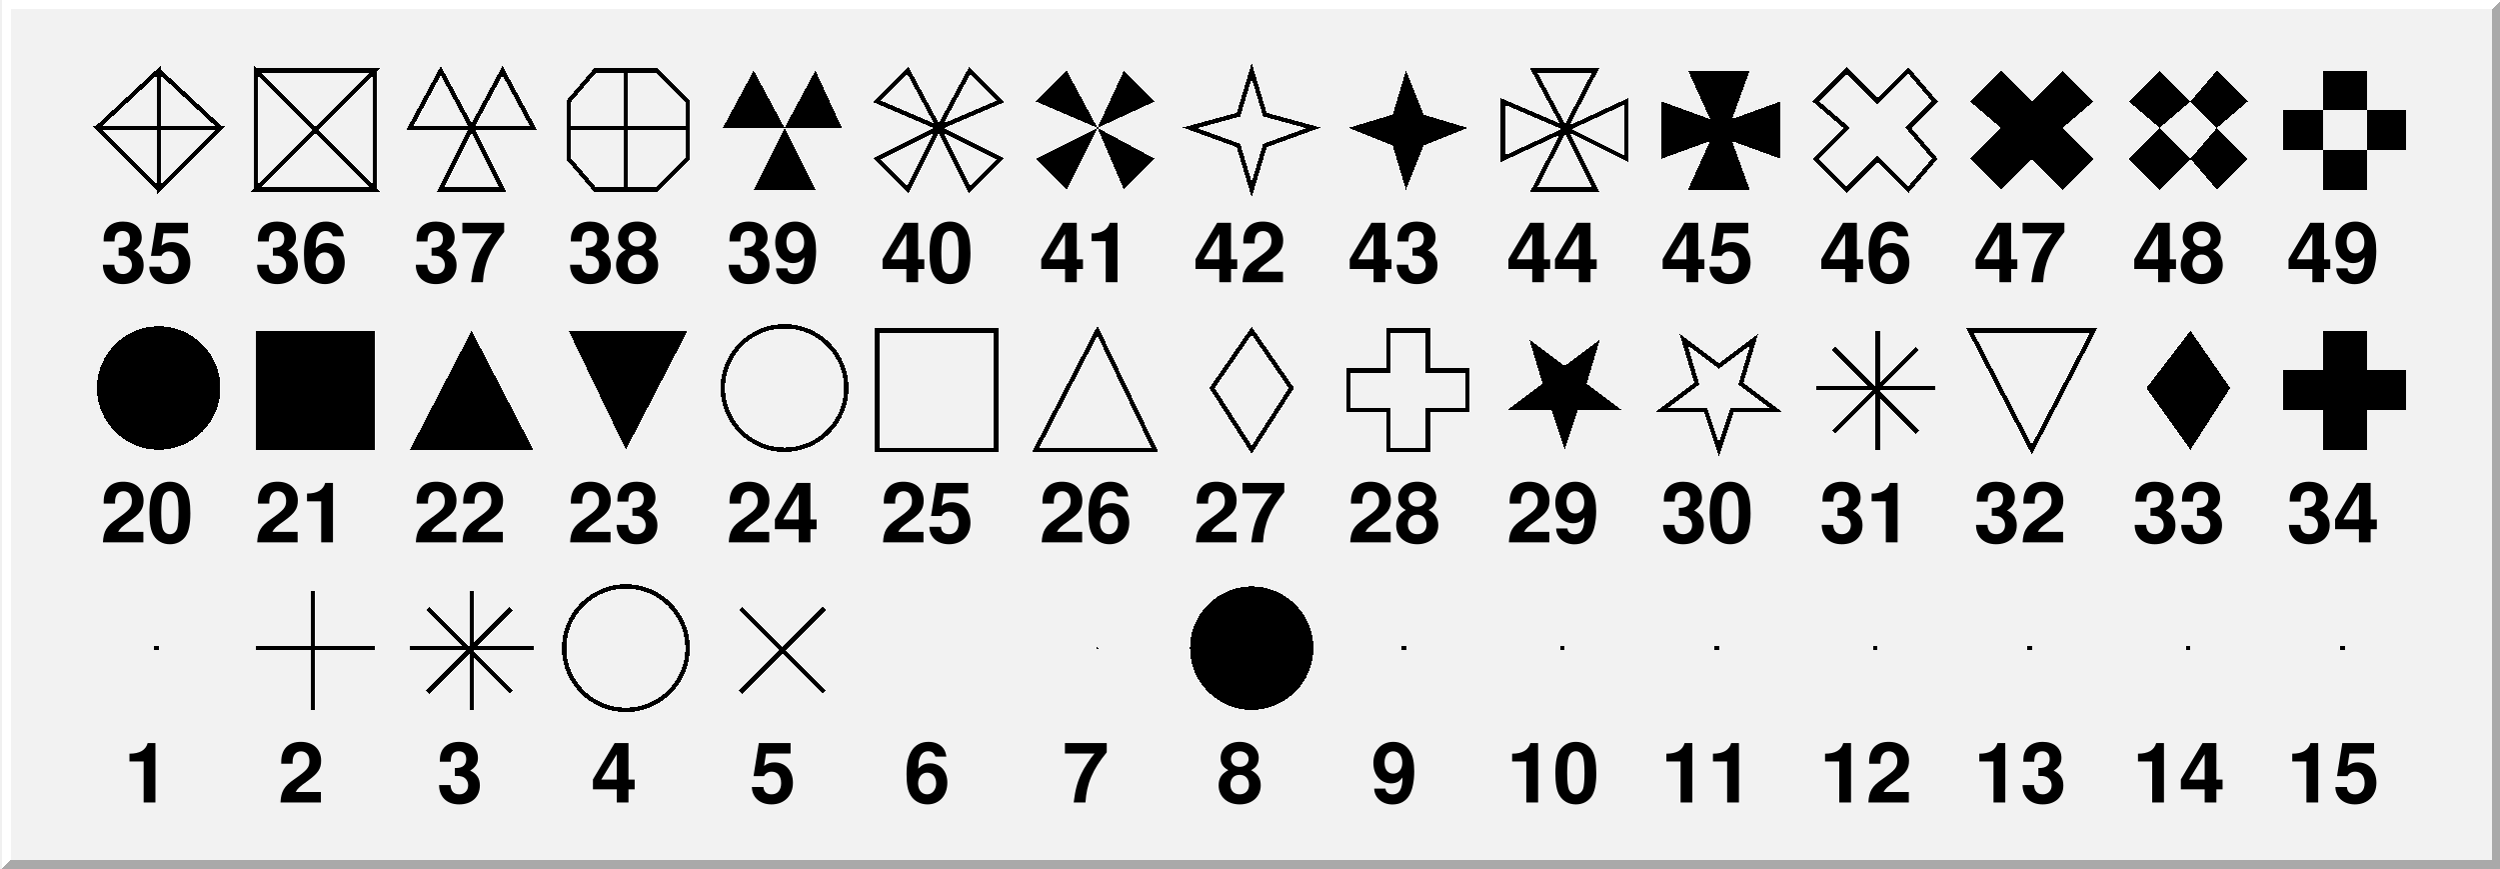
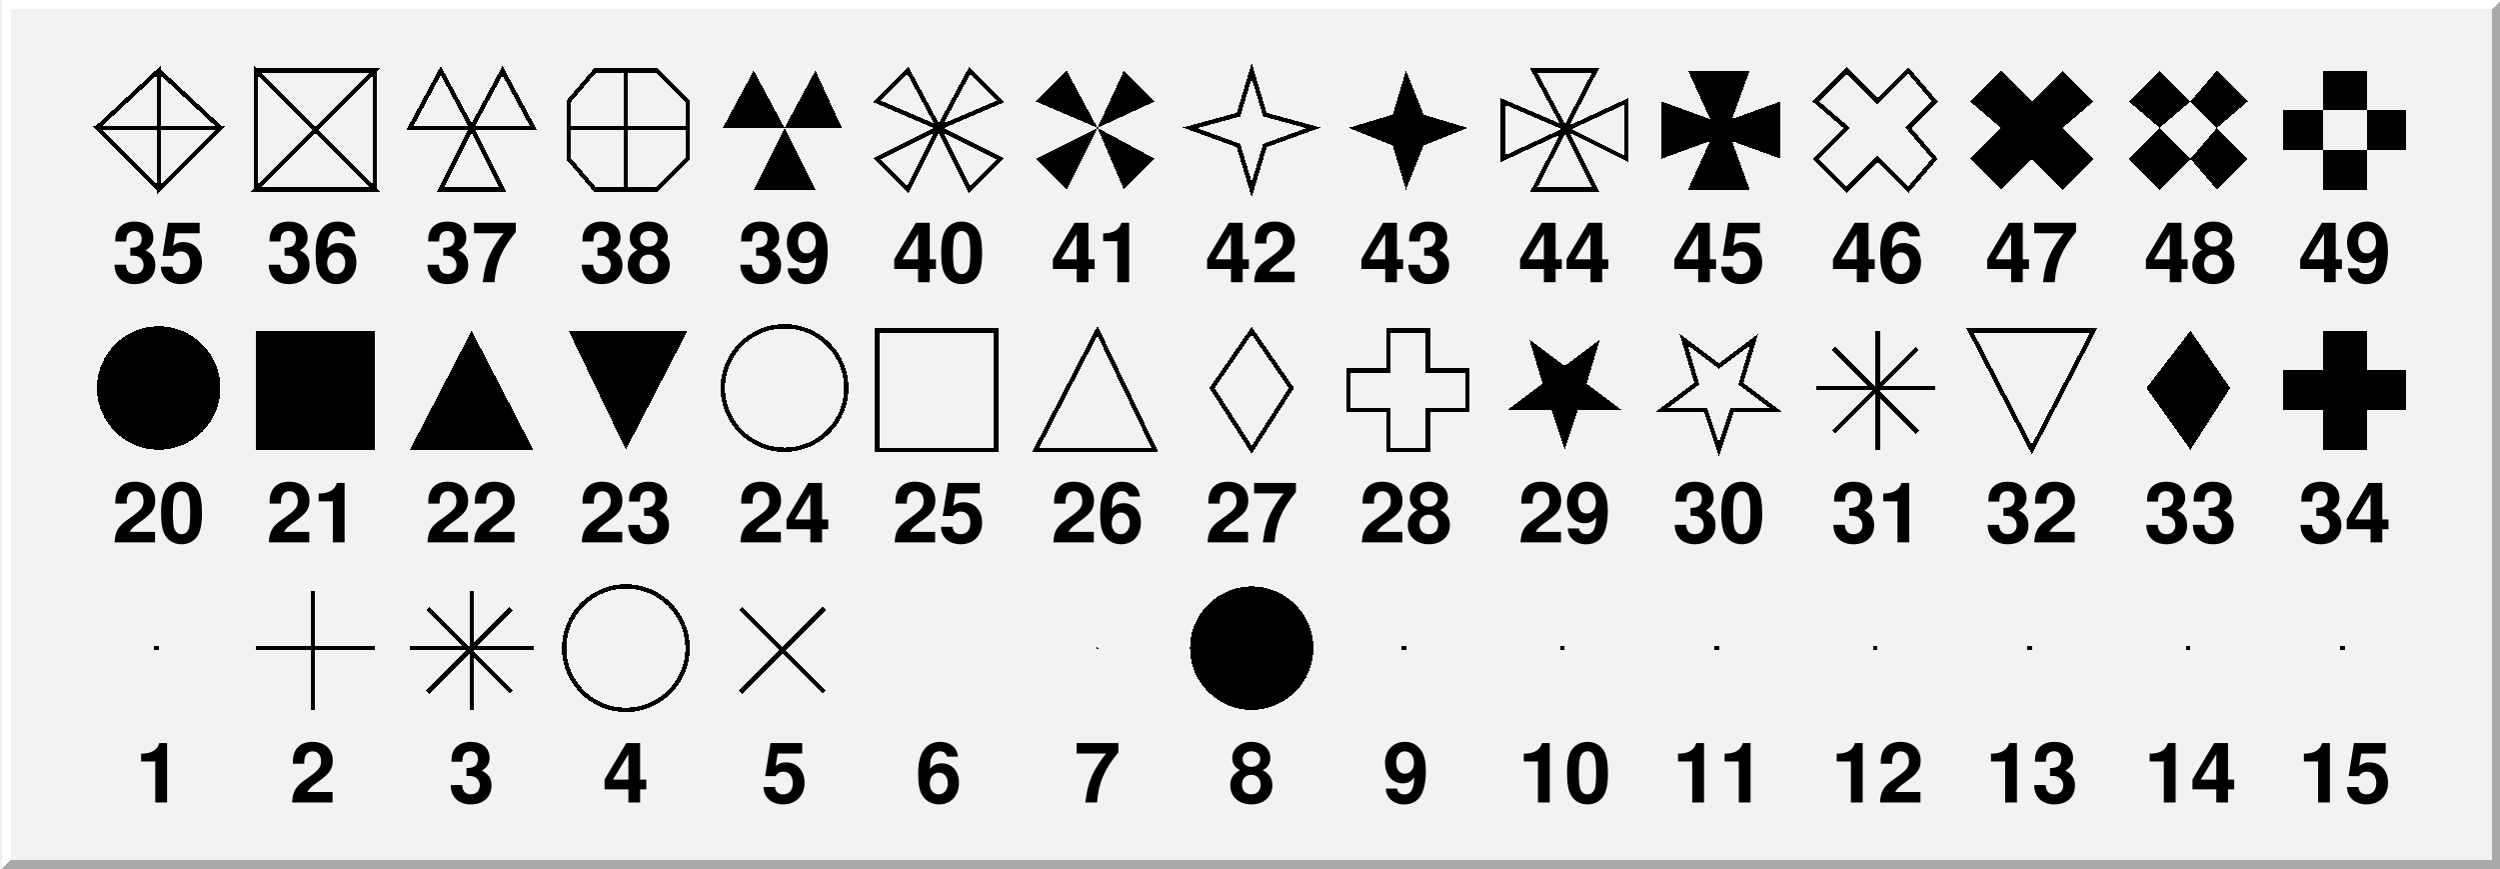
- <svg xmlns="http://www.w3.org/2000/svg" width="567" height="197" viewBox="0 0 567 197" shape-rendering="crispEdges">
-   <rect x="0.500" y="0" width="567" height="197" fill="#f2f2f2" />
-   <path d="M0.500,197l 2.0, -2.0v -193h 563l 2.0, -2.0h -567v 197z" fill="white" />
-   <path d="M0.500,197l 2.0, -2.0h 563v -193l 2.0, -2.0v 197h -567z" fill="#a9a9a9" />
-   <g stroke="black" stroke-width="1.000" fill="none">
-     <line x1="35" y1="147" x2="36" y2="147" />
+ <svg xmlns="http://www.w3.org/2000/svg" width="567" height="197" shape-rendering="crispEdges" viewBox="0 0 567 197">
+   <rect width="567" height="197" x=".5" y="0" fill="#f2f2f2" />
+   <path fill="#fff" d="M0.500,197l 2.0, -2.0v -193h 563l 2.0, -2.0h -567v 197z" />
+   <path fill="#a9a9a9" d="M0.500,197l 2.0, -2.0h 563v -193l 2.0, -2.0v 197h -567z" />
+   <g fill="none" stroke="#000" stroke-width="1">
+     <line x1="35" x2="36" y1="147" y2="147" />
  </g>
-   <text xml:space="preserve" x="36" y="182" text-anchor="middle" fill="black" font-size="19" font-family="Helvetica" font-weight="bold">1
- </text>
-   <g fill="black">
+   <text x="36" y="182" fill="#000" font-family="Helvetica" font-size="19" font-weight="bold" text-anchor="middle" xml:space="preserve">1</text>
+   <g fill="#000">
    <circle cx="36" cy="88" r="14" />
  </g>
-   <text xml:space="preserve" x="36" y="123" text-anchor="middle" fill="black" font-size="19" font-family="Helvetica" font-weight="bold">20
- </text>
-   <g stroke="black" stroke-width="1.000" fill="none">
-     <polygon points=" 22, 29 36, 16 50, 29 36, 43 22, 29 50, 29 36, 43 36, 16" />
+   <text x="36" y="123" fill="#000" font-family="Helvetica" font-size="19" font-weight="bold" text-anchor="middle" xml:space="preserve">20</text>
+   <g fill="none" stroke="#000" stroke-width="1">
+     <polygon points="22 29 36 16 50 29 36 43 22 29 50 29 36 43 36 16" />
  </g>
-   <text xml:space="preserve" x="36" y="64" text-anchor="middle" fill="black" font-size="19" font-family="Helvetica" font-weight="bold">35
- </text>
-   <g stroke="black" stroke-width="1.000" fill="none">
-     <line x1="58" y1="147" x2="85" y2="147" />
-     <line x1="71" y1="134" x2="71" y2="161" />
+   <text x="36" y="64" fill="#000" font-family="Helvetica" font-size="19" font-weight="bold" text-anchor="middle" xml:space="preserve">35</text>
+   <g fill="none" stroke="#000" stroke-width="1">
+     <line x1="58" x2="85" y1="147" y2="147" />
+     <line x1="71" x2="71" y1="134" y2="161" />
  </g>
-   <text xml:space="preserve" x="71" y="182" text-anchor="middle" fill="black" font-size="19" font-family="Helvetica" font-weight="bold">2
- </text>
-   <g fill="black">
-     <rect x="58" y="75" width="27" height="27" />
+   <text x="71" y="182" fill="#000" font-family="Helvetica" font-size="19" font-weight="bold" text-anchor="middle" xml:space="preserve">2</text>
+   <g fill="#000">
+     <rect width="27" height="27" x="58" y="75" />
  </g>
-   <text xml:space="preserve" x="71" y="123" text-anchor="middle" fill="black" font-size="19" font-family="Helvetica" font-weight="bold">21
- </text>
-   <g stroke="black" stroke-width="1.000" fill="none">
-     <polygon points=" 58, 16 85, 16 85, 43 58, 43 58, 16 85, 43 58, 43 85, 16" />
+   <text x="71" y="123" fill="#000" font-family="Helvetica" font-size="19" font-weight="bold" text-anchor="middle" xml:space="preserve">21</text>
+   <g fill="none" stroke="#000" stroke-width="1">
+     <polygon points="58 16 85 16 85 43 58 43 58 16 85 43 58 43 85 16" />
  </g>
-   <text xml:space="preserve" x="71" y="64" text-anchor="middle" fill="black" font-size="19" font-family="Helvetica" font-weight="bold">36
- </text>
-   <g stroke="black" stroke-width="1.000" fill="none">
-     <line x1="93" y1="147" x2="121" y2="147" />
-     <line x1="107" y1="134" x2="107" y2="161" />
-     <line x1="97" y1="138" x2="116" y2="157" />
-     <line x1="97" y1="157" x2="116" y2="138" />
+   <text x="71" y="64" fill="#000" font-family="Helvetica" font-size="19" font-weight="bold" text-anchor="middle" xml:space="preserve">36</text>
+   <g fill="none" stroke="#000" stroke-width="1">
+     <line x1="93" x2="121" y1="147" y2="147" />
+     <line x1="107" x2="107" y1="134" y2="161" />
+     <line x1="97" x2="116" y1="138" y2="157" />
+     <line x1="97" x2="116" y1="157" y2="138" />
  </g>
-   <text xml:space="preserve" x="107" y="182" text-anchor="middle" fill="black" font-size="19" font-family="Helvetica" font-weight="bold">3
- </text>
-   <g fill="black">
-     <polygon points=" 107, 75 121, 102 93, 102" />
+   <text x="107" y="182" fill="#000" font-family="Helvetica" font-size="19" font-weight="bold" text-anchor="middle" xml:space="preserve">3</text>
+   <g fill="#000">
+     <polygon points="107 75 121 102 93 102" />
  </g>
-   <text xml:space="preserve" x="107" y="123" text-anchor="middle" fill="black" font-size="19" font-family="Helvetica" font-weight="bold">22
- </text>
-   <g stroke="black" stroke-width="1.000" fill="none">
-     <polygon points=" 107, 29 114, 43 100, 43 107, 29 100, 16 93, 29 107, 29 121, 29 114, 16 107, 29" />
+   <text x="107" y="123" fill="#000" font-family="Helvetica" font-size="19" font-weight="bold" text-anchor="middle" xml:space="preserve">22</text>
+   <g fill="none" stroke="#000" stroke-width="1">
+     <polygon points="107 29 114 43 100 43 107 29 100 16 93 29 107 29 121 29 114 16 107 29" />
  </g>
-   <text xml:space="preserve" x="107" y="64" text-anchor="middle" fill="black" font-size="19" font-family="Helvetica" font-weight="bold">37
- </text>
-   <g stroke="black" stroke-width="1.000" fill="none">
+   <text x="107" y="64" fill="#000" font-family="Helvetica" font-size="19" font-weight="bold" text-anchor="middle" xml:space="preserve">37</text>
+   <g fill="none" stroke="#000" stroke-width="1">
    <circle cx="142" cy="147" r="14" />
  </g>
-   <text xml:space="preserve" x="142" y="182" text-anchor="middle" fill="black" font-size="19" font-family="Helvetica" font-weight="bold">4
- </text>
-   <g fill="black">
-     <polygon points=" 129, 75 156, 75 142, 102" />
+   <text x="142" y="182" fill="#000" font-family="Helvetica" font-size="19" font-weight="bold" text-anchor="middle" xml:space="preserve">4</text>
+   <g fill="#000">
+     <polygon points="129 75 156 75 142 102" />
  </g>
-   <text xml:space="preserve" x="142" y="123" text-anchor="middle" fill="black" font-size="19" font-family="Helvetica" font-weight="bold">23
- </text>
-   <g stroke="black" stroke-width="1.000" fill="none">
-     <polygon points=" 129, 29 129, 23 135, 16 149, 16 156, 23 156, 36 149, 43 135, 43 129, 36 129, 29 156, 29 142, 29 142, 16 142, 43 142, 29" />
+   <text x="142" y="123" fill="#000" font-family="Helvetica" font-size="19" font-weight="bold" text-anchor="middle" xml:space="preserve">23</text>
+   <g fill="none" stroke="#000" stroke-width="1">
+     <polygon points="129 29 129 23 135 16 149 16 156 23 156 36 149 43 135 43 129 36 129 29 156 29 142 29 142 16 142 43 142 29" />
  </g>
-   <text xml:space="preserve" x="142" y="64" text-anchor="middle" fill="black" font-size="19" font-family="Helvetica" font-weight="bold">38
- </text>
-   <g stroke="black" stroke-width="1.000" fill="none">
-     <line x1="168" y1="138" x2="187" y2="157" />
-     <line x1="168" y1="157" x2="187" y2="138" />
+   <text x="142" y="64" fill="#000" font-family="Helvetica" font-size="19" font-weight="bold" text-anchor="middle" xml:space="preserve">38</text>
+   <g fill="none" stroke="#000" stroke-width="1">
+     <line x1="168" x2="187" y1="138" y2="157" />
+     <line x1="168" x2="187" y1="157" y2="138" />
  </g>
-   <text xml:space="preserve" x="178" y="182" text-anchor="middle" fill="black" font-size="19" font-family="Helvetica" font-weight="bold">5
- </text>
-   <g stroke="black" stroke-width="1.000" fill="none">
+   <text x="178" y="182" fill="#000" font-family="Helvetica" font-size="19" font-weight="bold" text-anchor="middle" xml:space="preserve">5</text>
+   <g fill="none" stroke="#000" stroke-width="1">
    <circle cx="178" cy="88" r="14" />
  </g>
-   <text xml:space="preserve" x="178" y="123" text-anchor="middle" fill="black" font-size="19" font-family="Helvetica" font-weight="bold">24
- </text>
-   <g fill="black">
-     <polygon points=" 178, 29 185, 43 171, 43 178, 29 171, 16 164, 29 178, 29 191, 29 185, 16 178, 29" />
+   <text x="178" y="123" fill="#000" font-family="Helvetica" font-size="19" font-weight="bold" text-anchor="middle" xml:space="preserve">24</text>
+   <g fill="#000">
+     <polygon points="178 29 185 43 171 43 178 29 171 16 164 29 178 29 191 29 185 16 178 29" />
  </g>
-   <text xml:space="preserve" x="178" y="64" text-anchor="middle" fill="black" font-size="19" font-family="Helvetica" font-weight="bold">39
- </text>
-   <g fill="black">
-     <circle cx="213" cy="147" r="0.091" />
+   <text x="178" y="64" fill="#000" font-family="Helvetica" font-size="19" font-weight="bold" text-anchor="middle" xml:space="preserve">39</text>
+   <g fill="#000">
+     <circle cx="213" cy="147" r=".091" />
  </g>
-   <text xml:space="preserve" x="213" y="182" text-anchor="middle" fill="black" font-size="19" font-family="Helvetica" font-weight="bold">6
- </text>
-   <g stroke="black" stroke-width="1.000" fill="none">
-     <rect x="199" y="75" width="27" height="27" />
+   <text x="213" y="182" fill="#000" font-family="Helvetica" font-size="19" font-weight="bold" text-anchor="middle" xml:space="preserve">6</text>
+   <g fill="none" stroke="#000" stroke-width="1">
+     <rect width="27" height="27" x="199" y="75" />
  </g>
-   <text xml:space="preserve" x="213" y="123" text-anchor="middle" fill="black" font-size="19" font-family="Helvetica" font-weight="bold">25
- </text>
-   <g stroke="black" stroke-width="1.000" fill="none">
-     <polygon points=" 213, 29 220, 43 227, 36 213, 29 227, 23 220, 16 213, 29 206, 16 199, 23 213, 29 199, 36 206, 43 213, 29" />
+   <text x="213" y="123" fill="#000" font-family="Helvetica" font-size="19" font-weight="bold" text-anchor="middle" xml:space="preserve">25</text>
+   <g fill="none" stroke="#000" stroke-width="1">
+     <polygon points="213 29 220 43 227 36 213 29 227 23 220 16 213 29 206 16 199 23 213 29 199 36 206 43 213 29" />
  </g>
-   <text xml:space="preserve" x="213" y="64" text-anchor="middle" fill="black" font-size="19" font-family="Helvetica" font-weight="bold">40
- </text>
-   <g fill="black">
-     <circle cx="249" cy="147" r="0.183" />
+   <text x="213" y="64" fill="#000" font-family="Helvetica" font-size="19" font-weight="bold" text-anchor="middle" xml:space="preserve">40</text>
+   <g fill="#000">
+     <circle cx="249" cy="147" r=".183" />
  </g>
-   <text xml:space="preserve" x="249" y="182" text-anchor="middle" fill="black" font-size="19" font-family="Helvetica" font-weight="bold">7
- </text>
-   <g stroke="black" stroke-width="1.000" fill="none">
-     <polygon points=" 249, 75 262, 102 235, 102" />
+   <text x="249" y="182" fill="#000" font-family="Helvetica" font-size="19" font-weight="bold" text-anchor="middle" xml:space="preserve">7</text>
+   <g fill="none" stroke="#000" stroke-width="1">
+     <polygon points="249 75 262 102 235 102" />
  </g>
-   <text xml:space="preserve" x="249" y="123" text-anchor="middle" fill="black" font-size="19" font-family="Helvetica" font-weight="bold">26
- </text>
-   <g fill="black">
-     <polygon points=" 249, 29 255, 43 262, 36 249, 29 262, 23 255, 16 249, 29 242, 16 235, 23 249, 29 235, 36 242, 43 249, 29" />
+   <text x="249" y="123" fill="#000" font-family="Helvetica" font-size="19" font-weight="bold" text-anchor="middle" xml:space="preserve">26</text>
+   <g fill="#000">
+     <polygon points="249 29 255 43 262 36 249 29 262 23 255 16 249 29 242 16 235 23 249 29 235 36 242 43 249 29" />
  </g>
-   <text xml:space="preserve" x="249" y="64" text-anchor="middle" fill="black" font-size="19" font-family="Helvetica" font-weight="bold">41
- </text>
-   <g fill="black">
+   <text x="249" y="64" fill="#000" font-family="Helvetica" font-size="19" font-weight="bold" text-anchor="middle" xml:space="preserve">41</text>
+   <g fill="#000">
    <circle cx="284" cy="147" r="14" />
  </g>
-   <text xml:space="preserve" x="284" y="182" text-anchor="middle" fill="black" font-size="19" font-family="Helvetica" font-weight="bold">8
- </text>
-   <g stroke="black" stroke-width="1.000" fill="none">
-     <polygon points=" 284, 75 293, 88 284, 102 275, 88" />
+   <text x="284" y="182" fill="#000" font-family="Helvetica" font-size="19" font-weight="bold" text-anchor="middle" xml:space="preserve">8</text>
+   <g fill="none" stroke="#000" stroke-width="1">
+     <polygon points="284 75 293 88 284 102 275 88" />
  </g>
-   <text xml:space="preserve" x="284" y="123" text-anchor="middle" fill="black" font-size="19" font-family="Helvetica" font-weight="bold">27
- </text>
-   <g stroke="black" stroke-width="1.000" fill="none">
-     <polygon points=" 284, 43 281, 33 270, 29 281, 26 284, 16 287, 26 298, 29 287, 33 284, 43" />
+   <text x="284" y="123" fill="#000" font-family="Helvetica" font-size="19" font-weight="bold" text-anchor="middle" xml:space="preserve">27</text>
+   <g fill="none" stroke="#000" stroke-width="1">
+     <polygon points="284 43 281 33 270 29 281 26 284 16 287 26 298 29 287 33 284 43" />
  </g>
-   <text xml:space="preserve" x="284" y="64" text-anchor="middle" fill="black" font-size="19" font-family="Helvetica" font-weight="bold">42
- </text>
-   <g stroke="black" stroke-width="1.000" fill="none">
-     <line x1="318" y1="147" x2="319" y2="147" />
+   <text x="284" y="64" fill="#000" font-family="Helvetica" font-size="19" font-weight="bold" text-anchor="middle" xml:space="preserve">42</text>
+   <g fill="none" stroke="#000" stroke-width="1">
+     <line x1="318" x2="319" y1="147" y2="147" />
  </g>
-   <text xml:space="preserve" x="319" y="182" text-anchor="middle" fill="black" font-size="19" font-family="Helvetica" font-weight="bold">9
- </text>
-   <g stroke="black" stroke-width="1.000" fill="none">
-     <polygon points=" 315, 84 315, 75 324, 75 324, 84 333, 84 333, 93 324, 93 324, 102 315, 102 315, 93 306, 93 306, 84" />
+   <text x="319" y="182" fill="#000" font-family="Helvetica" font-size="19" font-weight="bold" text-anchor="middle" xml:space="preserve">9</text>
+   <g fill="none" stroke="#000" stroke-width="1">
+     <polygon points="315 84 315 75 324 75 324 84 333 84 333 93 324 93 324 102 315 102 315 93 306 93 306 84" />
  </g>
-   <text xml:space="preserve" x="319" y="123" text-anchor="middle" fill="black" font-size="19" font-family="Helvetica" font-weight="bold">28
- </text>
-   <g fill="black">
-     <polygon points=" 319, 43 316, 33 306, 29 316, 26 319, 16 323, 26 333, 29 323, 33 319, 43" />
+   <text x="319" y="123" fill="#000" font-family="Helvetica" font-size="19" font-weight="bold" text-anchor="middle" xml:space="preserve">28</text>
+   <g fill="#000">
+     <polygon points="319 43 316 33 306 29 316 26 319 16 323 26 333 29 323 33 319 43" />
  </g>
-   <text xml:space="preserve" x="319" y="64" text-anchor="middle" fill="black" font-size="19" font-family="Helvetica" font-weight="bold">43
- </text>
-   <g stroke="black" stroke-width="1.000" fill="none">
-     <line x1="354" y1="147" x2="355" y2="147" />
+   <text x="319" y="64" fill="#000" font-family="Helvetica" font-size="19" font-weight="bold" text-anchor="middle" xml:space="preserve">43</text>
+   <g fill="none" stroke="#000" stroke-width="1">
+     <line x1="354" x2="355" y1="147" y2="147" />
  </g>
-   <text xml:space="preserve" x="355" y="182" text-anchor="middle" fill="black" font-size="19" font-family="Helvetica" font-weight="bold">10
- </text>
-   <g fill="black">
-     <polygon points=" 355, 102 358, 93 368, 93 360, 87 363, 77 355, 83 347, 77 350, 87 342, 93 352, 93" />
+   <text x="355" y="182" fill="#000" font-family="Helvetica" font-size="19" font-weight="bold" text-anchor="middle" xml:space="preserve">10</text>
+   <g fill="#000">
+     <polygon points="355 102 358 93 368 93 360 87 363 77 355 83 347 77 350 87 342 93 352 93" />
  </g>
-   <text xml:space="preserve" x="355" y="123" text-anchor="middle" fill="black" font-size="19" font-family="Helvetica" font-weight="bold">29
- </text>
-   <g stroke="black" stroke-width="1.000" fill="none">
-     <polygon points=" 355, 29 362, 43 348, 43 362, 16 348, 16 355, 29 369, 36 369, 23 341, 36 341, 23 355, 29" />
+   <text x="355" y="123" fill="#000" font-family="Helvetica" font-size="19" font-weight="bold" text-anchor="middle" xml:space="preserve">29</text>
+   <g fill="none" stroke="#000" stroke-width="1">
+     <polygon points="355 29 362 43 348 43 362 16 348 16 355 29 369 36 369 23 341 36 341 23 355 29" />
  </g>
-   <text xml:space="preserve" x="355" y="64" text-anchor="middle" fill="black" font-size="19" font-family="Helvetica" font-weight="bold">44
- </text>
-   <g stroke="black" stroke-width="1.000" fill="none">
-     <line x1="389" y1="147" x2="390" y2="147" />
+   <text x="355" y="64" fill="#000" font-family="Helvetica" font-size="19" font-weight="bold" text-anchor="middle" xml:space="preserve">44</text>
+   <g fill="none" stroke="#000" stroke-width="1">
+     <line x1="389" x2="390" y1="147" y2="147" />
  </g>
-   <text xml:space="preserve" x="390" y="182" text-anchor="middle" fill="black" font-size="19" font-family="Helvetica" font-weight="bold">11
- </text>
-   <g stroke="black" stroke-width="1.000" fill="none">
-     <polygon points=" 390, 102 393, 93 403, 93 395, 87 398, 77 390, 83 382, 77 385, 87 377, 93 387, 93" />
+   <text x="390" y="182" fill="#000" font-family="Helvetica" font-size="19" font-weight="bold" text-anchor="middle" xml:space="preserve">11</text>
+   <g fill="none" stroke="#000" stroke-width="1">
+     <polygon points="390 102 393 93 403 93 395 87 398 77 390 83 382 77 385 87 377 93 387 93" />
  </g>
-   <text xml:space="preserve" x="390" y="123" text-anchor="middle" fill="black" font-size="19" font-family="Helvetica" font-weight="bold">30
- </text>
-   <g fill="black">
-     <polygon points=" 393, 32 397, 43 383, 43 388, 32 377, 36 377, 23 388, 27 383, 16 397, 16 393, 27 404, 23 404, 36 393, 32" />
+   <text x="390" y="123" fill="#000" font-family="Helvetica" font-size="19" font-weight="bold" text-anchor="middle" xml:space="preserve">30</text>
+   <g fill="#000">
+     <polygon points="393 32 397 43 383 43 388 32 377 36 377 23 388 27 383 16 397 16 393 27 404 23 404 36 393 32" />
  </g>
-   <text xml:space="preserve" x="390" y="64" text-anchor="middle" fill="black" font-size="19" font-family="Helvetica" font-weight="bold">45
- </text>
-   <g stroke="black" stroke-width="1.000" fill="none">
-     <line x1="425" y1="147" x2="426" y2="147" />
+   <text x="390" y="64" fill="#000" font-family="Helvetica" font-size="19" font-weight="bold" text-anchor="middle" xml:space="preserve">45</text>
+   <g fill="none" stroke="#000" stroke-width="1">
+     <line x1="425" x2="426" y1="147" y2="147" />
  </g>
-   <text xml:space="preserve" x="426" y="182" text-anchor="middle" fill="black" font-size="19" font-family="Helvetica" font-weight="bold">12
- </text>
-   <g stroke="black" stroke-width="1.000" fill="none">
-     <line x1="412" y1="88" x2="439" y2="88" />
-     <line x1="426" y1="75" x2="426" y2="102" />
-     <line x1="416" y1="79" x2="435" y2="98" />
-     <line x1="416" y1="98" x2="435" y2="79" />
+   <text x="426" y="182" fill="#000" font-family="Helvetica" font-size="19" font-weight="bold" text-anchor="middle" xml:space="preserve">12</text>
+   <g fill="none" stroke="#000" stroke-width="1">
+     <line x1="412" x2="439" y1="88" y2="88" />
+     <line x1="426" x2="426" y1="75" y2="102" />
+     <line x1="416" x2="435" y1="79" y2="98" />
+     <line x1="416" x2="435" y1="98" y2="79" />
  </g>
-   <text xml:space="preserve" x="426" y="123" text-anchor="middle" fill="black" font-size="19" font-family="Helvetica" font-weight="bold">31
- </text>
-   <g stroke="black" stroke-width="1.000" fill="none">
-     <polygon points=" 426, 36 419, 43 412, 36 419, 29 412, 23 419, 16 426, 23 433, 16 439, 23 433, 29 439, 36 433, 43 426, 36" />
+   <text x="426" y="123" fill="#000" font-family="Helvetica" font-size="19" font-weight="bold" text-anchor="middle" xml:space="preserve">31</text>
+   <g fill="none" stroke="#000" stroke-width="1">
+     <polygon points="426 36 419 43 412 36 419 29 412 23 419 16 426 23 433 16 439 23 433 29 439 36 433 43 426 36" />
  </g>
-   <text xml:space="preserve" x="426" y="64" text-anchor="middle" fill="black" font-size="19" font-family="Helvetica" font-weight="bold">46
- </text>
-   <g stroke="black" stroke-width="1.000" fill="none">
-     <line x1="460" y1="147" x2="461" y2="147" />
+   <text x="426" y="64" fill="#000" font-family="Helvetica" font-size="19" font-weight="bold" text-anchor="middle" xml:space="preserve">46</text>
+   <g fill="none" stroke="#000" stroke-width="1">
+     <line x1="460" x2="461" y1="147" y2="147" />
  </g>
-   <text xml:space="preserve" x="461" y="182" text-anchor="middle" fill="black" font-size="19" font-family="Helvetica" font-weight="bold">13
- </text>
-   <g stroke="black" stroke-width="1.000" fill="none">
-     <polygon points=" 447, 75 475, 75 461, 102" />
+   <text x="461" y="182" fill="#000" font-family="Helvetica" font-size="19" font-weight="bold" text-anchor="middle" xml:space="preserve">13</text>
+   <g fill="none" stroke="#000" stroke-width="1">
+     <polygon points="447 75 475 75 461 102" />
  </g>
-   <text xml:space="preserve" x="461" y="123" text-anchor="middle" fill="black" font-size="19" font-family="Helvetica" font-weight="bold">32
- </text>
-   <g fill="black">
-     <polygon points=" 461, 36 454, 43 447, 36 454, 29 447, 23 454, 16 461, 23 468, 16 475, 23 468, 29 475, 36 468, 43 461, 36" />
+   <text x="461" y="123" fill="#000" font-family="Helvetica" font-size="19" font-weight="bold" text-anchor="middle" xml:space="preserve">32</text>
+   <g fill="#000">
+     <polygon points="461 36 454 43 447 36 454 29 447 23 454 16 461 23 468 16 475 23 468 29 475 36 468 43 461 36" />
  </g>
-   <text xml:space="preserve" x="461" y="64" text-anchor="middle" fill="black" font-size="19" font-family="Helvetica" font-weight="bold">47
- </text>
-   <g stroke="black" stroke-width="1.000" fill="none">
-     <line x1="496" y1="147" x2="497" y2="147" />
+   <text x="461" y="64" fill="#000" font-family="Helvetica" font-size="19" font-weight="bold" text-anchor="middle" xml:space="preserve">47</text>
+   <g fill="none" stroke="#000" stroke-width="1">
+     <line x1="496" x2="497" y1="147" y2="147" />
  </g>
-   <text xml:space="preserve" x="497" y="182" text-anchor="middle" fill="black" font-size="19" font-family="Helvetica" font-weight="bold">14
- </text>
-   <g fill="black">
-     <polygon points=" 497, 75 506, 88 497, 102 487, 88" />
+   <text x="497" y="182" fill="#000" font-family="Helvetica" font-size="19" font-weight="bold" text-anchor="middle" xml:space="preserve">14</text>
+   <g fill="#000">
+     <polygon points="497 75 506 88 497 102 487 88" />
  </g>
-   <text xml:space="preserve" x="497" y="123" text-anchor="middle" fill="black" font-size="19" font-family="Helvetica" font-weight="bold">33
- </text>
-   <g fill="black">
-     <polygon points=" 497, 36 490, 43 483, 36 490, 29 483, 23 490, 16 497, 23 503, 16 510, 23 503, 29 510, 36 503, 43 497, 36 503, 29 497, 23 490, 29 497, 36" />
+   <text x="497" y="123" fill="#000" font-family="Helvetica" font-size="19" font-weight="bold" text-anchor="middle" xml:space="preserve">33</text>
+   <g fill="#000">
+     <polygon points="497 36 490 43 483 36 490 29 483 23 490 16 497 23 503 16 510 23 503 29 510 36 503 43 497 36 503 29 497 23 490 29 497 36" />
  </g>
-   <text xml:space="preserve" x="497" y="64" text-anchor="middle" fill="black" font-size="19" font-family="Helvetica" font-weight="bold">48
- </text>
-   <g stroke="black" stroke-width="1.000" fill="none">
-     <line x1="531" y1="147" x2="532" y2="147" />
+   <text x="497" y="64" fill="#000" font-family="Helvetica" font-size="19" font-weight="bold" text-anchor="middle" xml:space="preserve">48</text>
+   <g fill="none" stroke="#000" stroke-width="1">
+     <line x1="531" x2="532" y1="147" y2="147" />
  </g>
-   <text xml:space="preserve" x="532" y="182" text-anchor="middle" fill="black" font-size="19" font-family="Helvetica" font-weight="bold">15
- </text>
-   <g fill="black">
-     <polygon points=" 527, 84 527, 75 537, 75 537, 84 546, 84 546, 93 537, 93 537, 102 527, 102 527, 93 518, 93 518, 84" />
+   <text x="532" y="182" fill="#000" font-family="Helvetica" font-size="19" font-weight="bold" text-anchor="middle" xml:space="preserve">15</text>
+   <g fill="#000">
+     <polygon points="527 84 527 75 537 75 537 84 546 84 546 93 537 93 537 102 527 102 527 93 518 93 518 84" />
  </g>
-   <text xml:space="preserve" x="532" y="123" text-anchor="middle" fill="black" font-size="19" font-family="Helvetica" font-weight="bold">34
- </text>
-   <g fill="black">
-     <polygon points=" 527, 25 527, 16 537, 16 537, 25 546, 25 546, 34 537, 34 537, 43 527, 43 527, 34 518, 34 518, 25 527, 25 527, 34 537, 34 537, 25" />
+   <text x="532" y="123" fill="#000" font-family="Helvetica" font-size="19" font-weight="bold" text-anchor="middle" xml:space="preserve">34</text>
+   <g fill="#000">
+     <polygon points="527 25 527 16 537 16 537 25 546 25 546 34 537 34 537 43 527 43 527 34 518 34 518 25 527 25 527 34 537 34 537 25" />
  </g>
-   <text xml:space="preserve" x="532" y="64" text-anchor="middle" fill="black" font-size="19" font-family="Helvetica" font-weight="bold">49
- </text>
+   <text x="532" y="64" fill="#000" font-family="Helvetica" font-size="19" font-weight="bold" text-anchor="middle" xml:space="preserve">49</text>
</svg>
